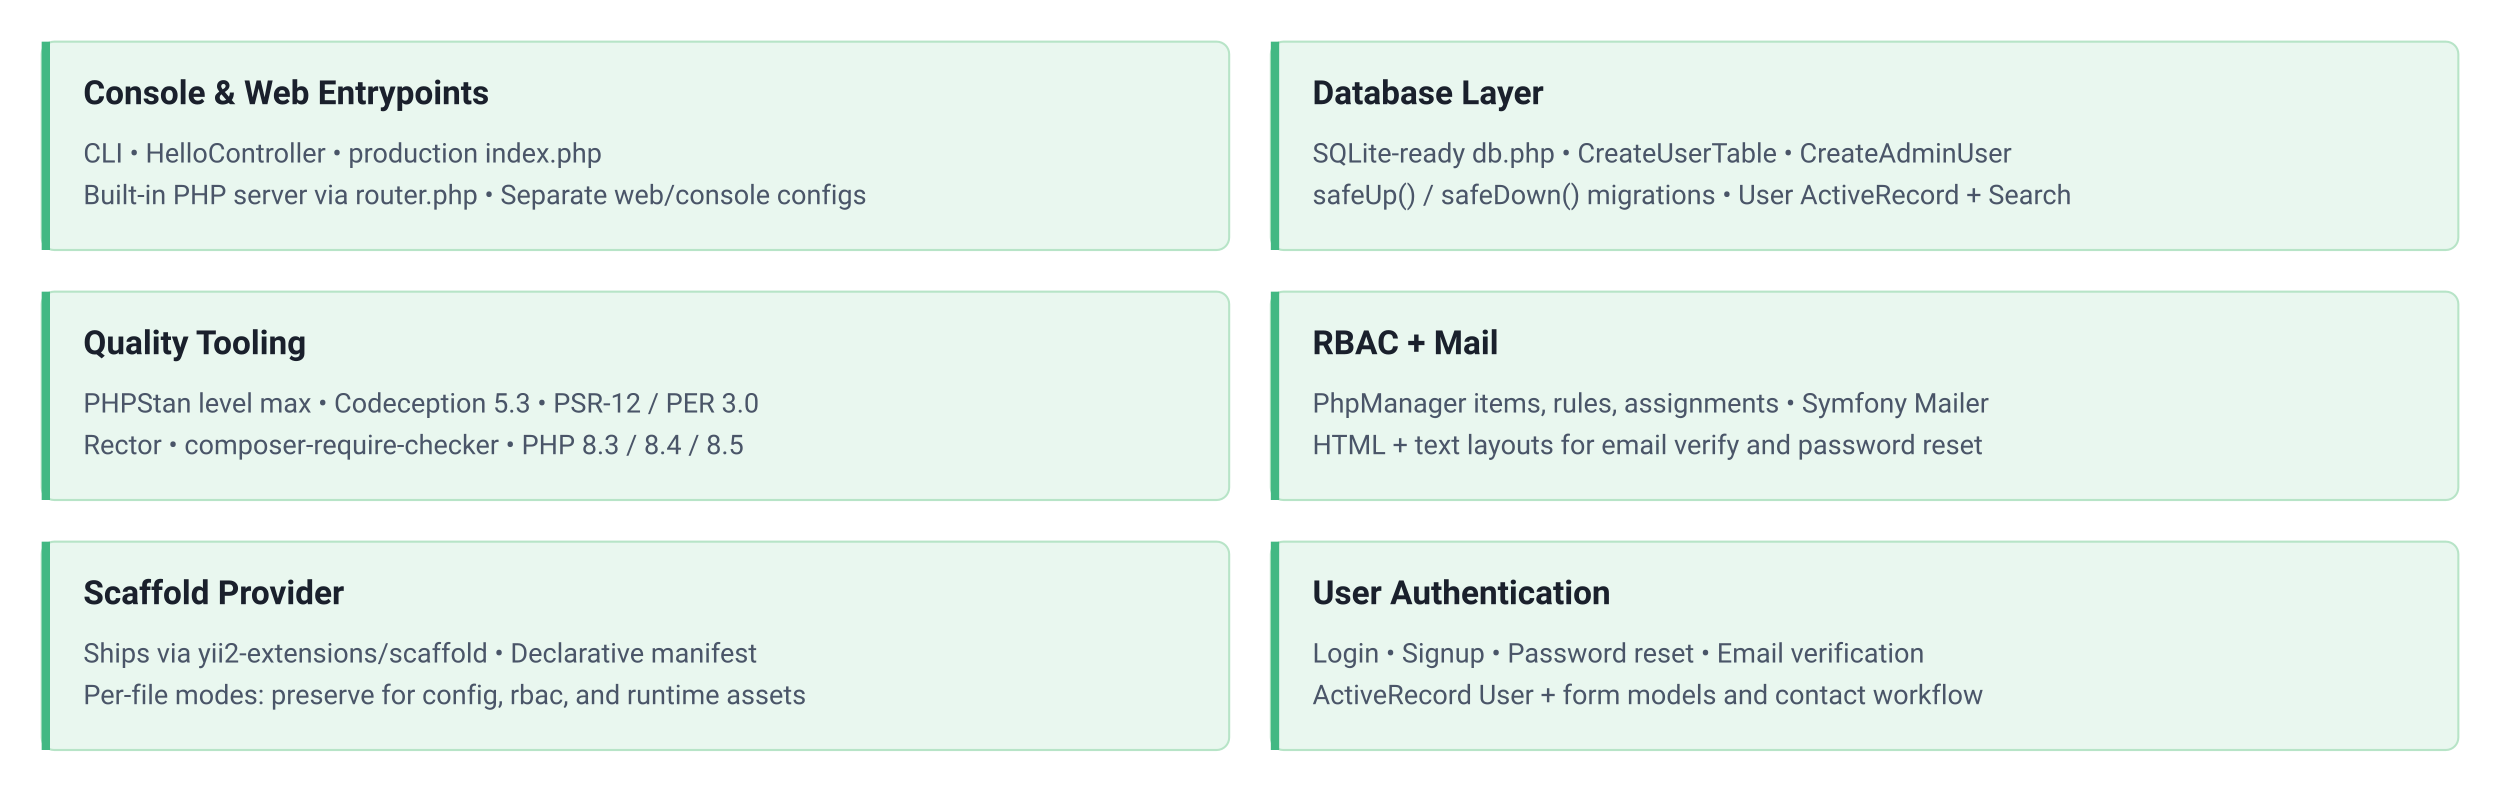
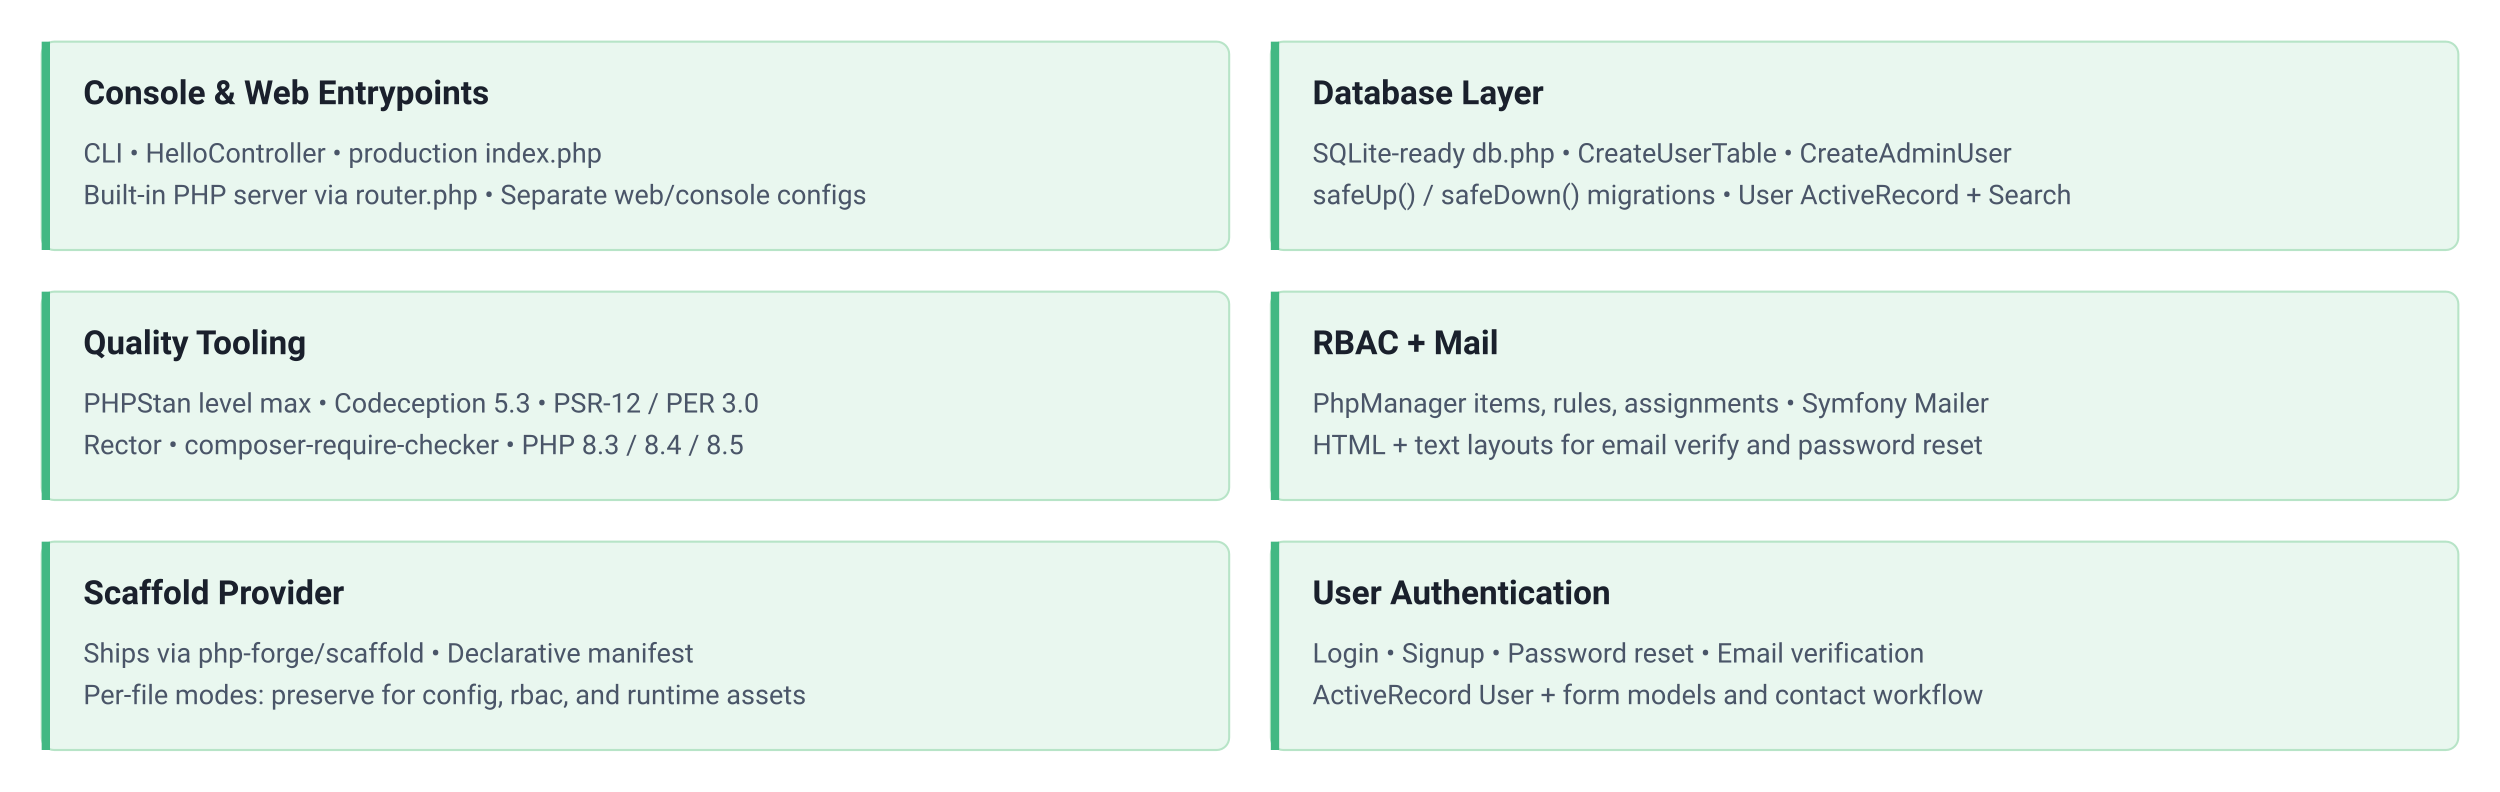
<svg xmlns="http://www.w3.org/2000/svg" viewBox="0 0 1200 380" width="100%" height="340">
  <style>
        text { font-family: -apple-system, BlinkMacSystemFont, "Segoe UI", Roboto, Helvetica, Arial, sans-serif; }
        .box-bg { fill: #e9f7ef; stroke: #b7e4c7; stroke-width: 1; }
        .title { font-weight: 700; font-size: 16px; fill: #1a202c; }
        .content { font-size: 13px; fill: #4a5568; }
    </style>
  <g>
    <rect class="box-bg" x="20" y="20" width="570" height="100" rx="6" />
    <rect x="20" y="20" width="4" height="100" fill="#42b883" />
    <text class="title" x="40" y="50">Console &amp; Web Entrypoints</text>
    <text class="content" x="40" y="78">CLI • HelloController • production index.php</text>
    <text class="content" x="40" y="98">Built-in PHP server via router.php • Separate web/console configs</text>
  </g>
  <g>
    <rect class="box-bg" x="610" y="20" width="570" height="100" rx="6" />
    <rect x="610" y="20" width="4" height="100" fill="#42b883" />
    <text class="title" x="630" y="50">Database Layer</text>
    <text class="content" x="630" y="78">SQLite-ready db.php • CreateUserTable • CreateAdminUser</text>
    <text class="content" x="630" y="98">safeUp() / safeDown() migrations • User ActiveRecord + Search</text>
  </g>
  <g>
    <rect class="box-bg" x="20" y="140" width="570" height="100" rx="6" />
    <rect x="20" y="140" width="4" height="100" fill="#42b883" />
    <text class="title" x="40" y="170">Quality Tooling</text>
    <text class="content" x="40" y="198">PHPStan level max • Codeception 5.3 • PSR-12 / PER 3.0</text>
    <text class="content" x="40" y="218">Rector • composer-require-checker • PHP 8.3 / 8.4 / 8.5</text>
  </g>
  <g>
    <rect class="box-bg" x="610" y="140" width="570" height="100" rx="6" />
    <rect x="610" y="140" width="4" height="100" fill="#42b883" />
    <text class="title" x="630" y="170">RBAC + Mail</text>
    <text class="content" x="630" y="198">PhpManager items, rules, assignments • Symfony Mailer</text>
    <text class="content" x="630" y="218">HTML + text layouts for email verify and password reset</text>
  </g>
  <g>
    <rect class="box-bg" x="20" y="260" width="570" height="100" rx="6" />
    <rect x="20" y="260" width="4" height="100" fill="#42b883" />
    <text class="title" x="40" y="290">Scaffold Provider</text>
-     <text class="content" x="40" y="318">Ships via yii2-extensions/scaffold • Declarative manifest</text>
+     <text class="content" x="40" y="318">Ships via php-forge/scaffold • Declarative manifest</text>
    <text class="content" x="40" y="338">Per-file modes: preserve for config, rbac, and runtime assets</text>
  </g>
  <g>
    <rect class="box-bg" x="610" y="260" width="570" height="100" rx="6" />
    <rect x="610" y="260" width="4" height="100" fill="#42b883" />
    <text class="title" x="630" y="290">User Authentication</text>
    <text class="content" x="630" y="318">Login • Signup • Password reset • Email verification</text>
    <text class="content" x="630" y="338">ActiveRecord User + form models and contact workflow</text>
  </g>
</svg>
